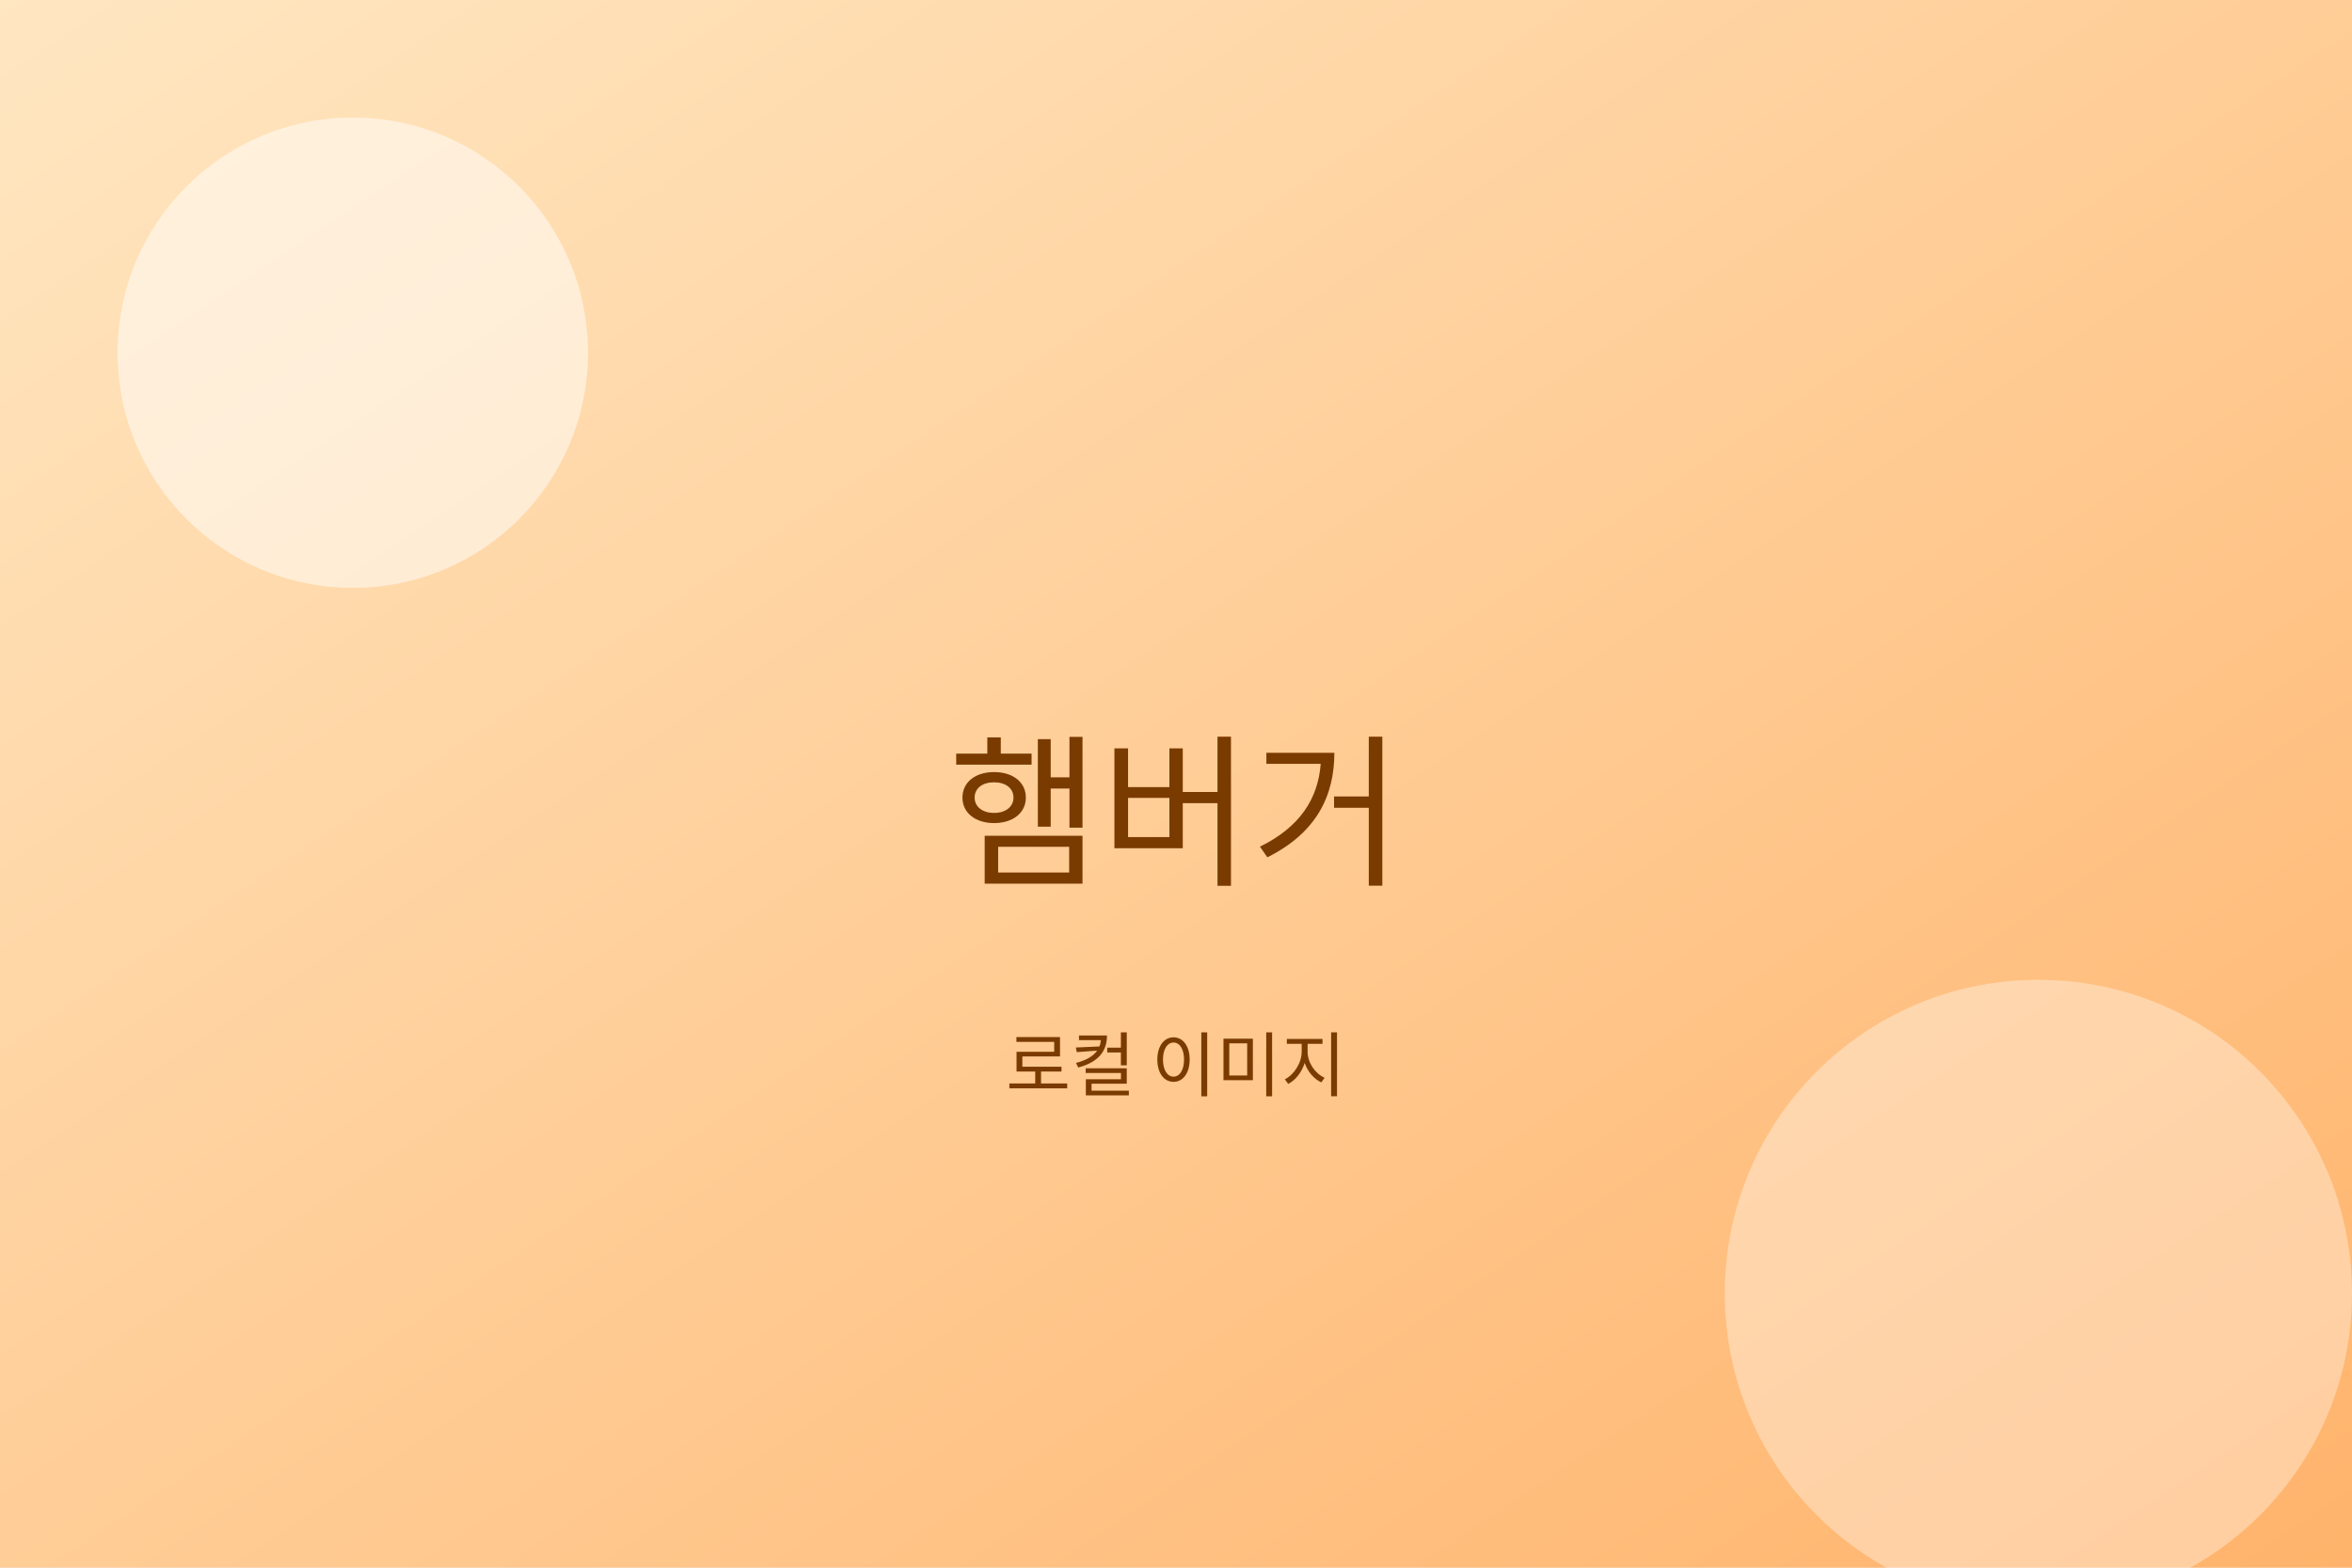
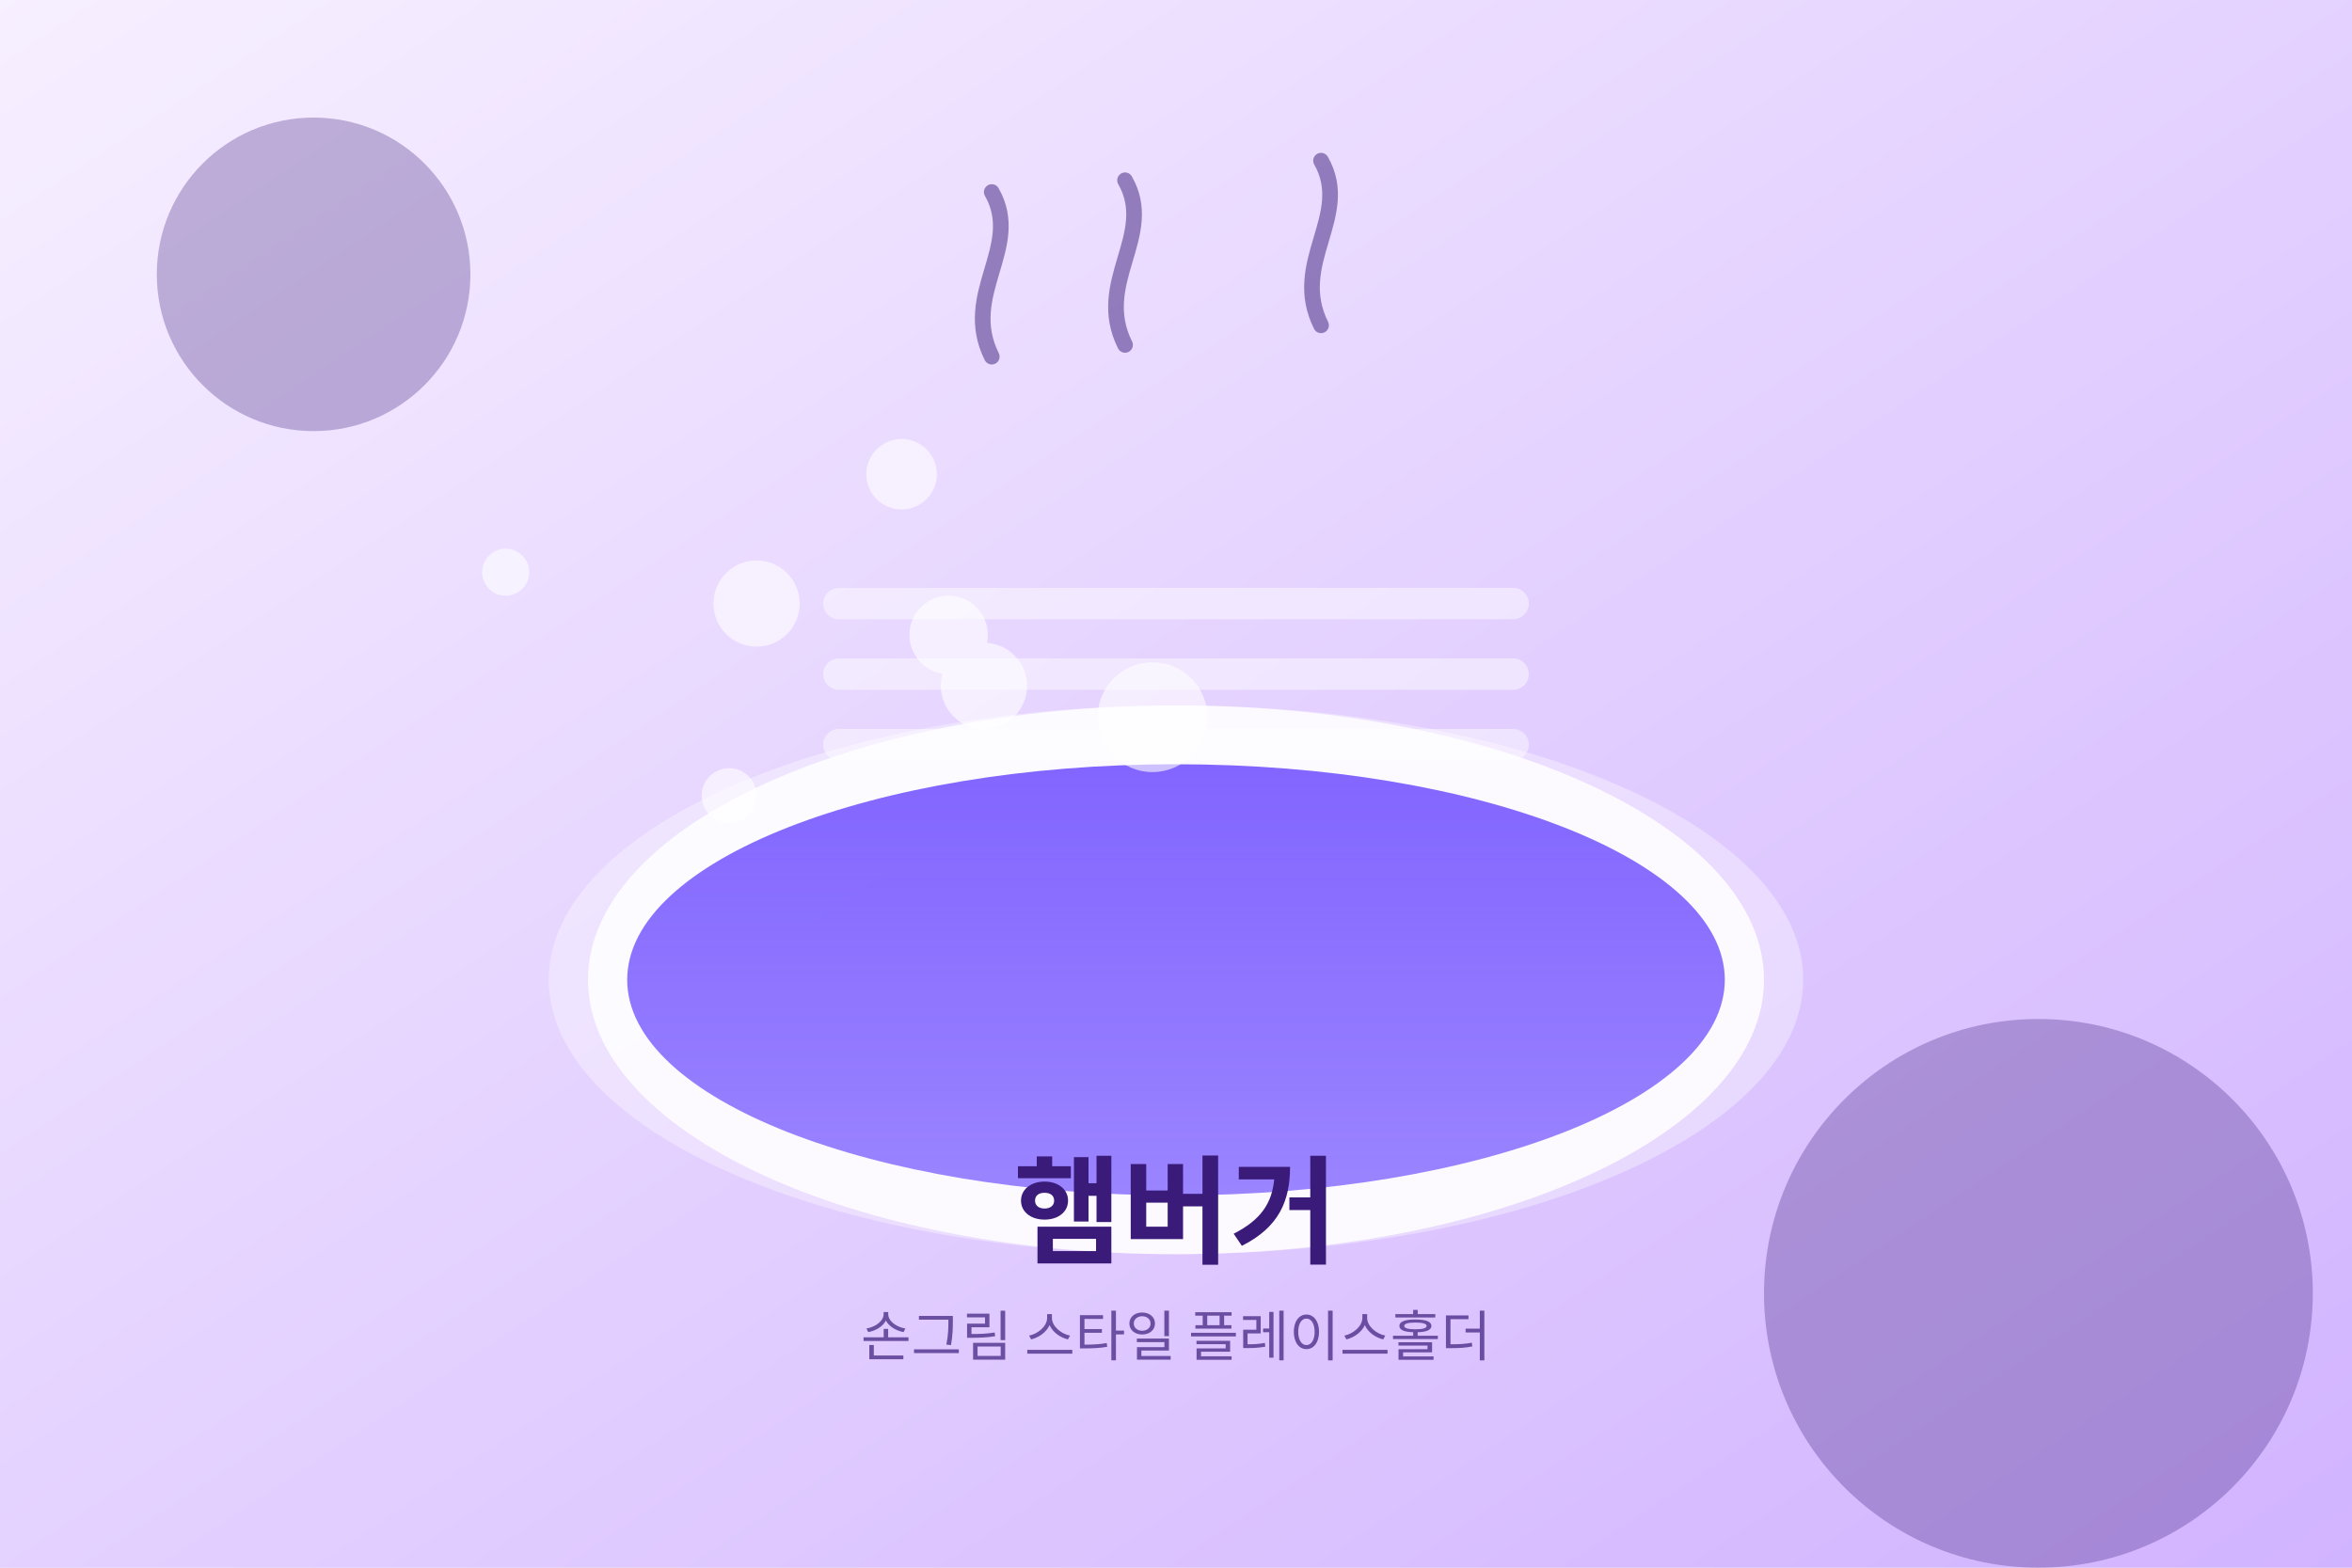
<svg xmlns="http://www.w3.org/2000/svg" width="600" height="400" viewBox="0 0 600 400">
  <defs>
    <linearGradient id="bg" x1="0" y1="0" x2="1" y2="1">
-       <stop offset="0%" stop-color="#ffe7c2" />
-       <stop offset="100%" stop-color="#ffb36b" />
+       <stop offset="0%" stop-color="#f7f0ff" />
+       <stop offset="100%" stop-color="#d1b3ff" />
+     </linearGradient>
+     <linearGradient id="food" x1="0" y1="0" x2="0" y2="1">
+       <stop offset="0%" stop-color="#7b5dff" stop-opacity="0.95" />
+       <stop offset="100%" stop-color="#7b5dff" stop-opacity="0.75" />
    </linearGradient>
  </defs>
  <rect width="100%" height="100%" fill="url(#bg)" />
-   <circle cx="90" cy="90" r="60" fill="rgba(255,255,255,0.5)" />
-   <circle cx="520" cy="330" r="80" fill="rgba(255,255,255,0.35)" />
-   <text x="50%" y="52%" dominant-baseline="middle" text-anchor="middle" font-size="42" font-family="Pretendard, 'Apple SD Gothic Neo', sans-serif" fill="#7a3b00">햄버거</text>
-   <text x="50%" y="68%" dominant-baseline="middle" text-anchor="middle" font-size="18" font-family="Pretendard, 'Apple SD Gothic Neo', sans-serif" fill="#7a3b00">로컬 이미지</text>
+   <g opacity="0.3" fill="#3a1b7a">
+     <circle cx="80" cy="70" r="40" />
+     <circle cx="520" cy="330" r="70" />
+   </g>
+   <g fill="none" stroke="#3a1b7a" stroke-width="4" stroke-linecap="round" opacity="0.5">
+     <path d="M253 91 c -8 -16 8 -28 0 -42" />
+     <path d="M287 88 c -8 -16 8 -28 0 -42" />
+     <path d="M337 83 c -8 -16 8 -28 0 -42" />
+   </g>
+   <ellipse cx="300" cy="250" rx="150" ry="70" fill="#ffffff" opacity="0.85" />
+   <ellipse cx="300" cy="250" rx="160" ry="70" fill="#ffffff" opacity="0.35" />
+   <ellipse cx="300" cy="250" rx="140" ry="55" fill="url(#food)" />
+   <rect x="210" y="150" width="180" height="8" rx="4" fill="#ffffff" opacity="0.45" />
+   <rect x="210" y="168" width="180" height="8" rx="4" fill="#ffffff" opacity="0.45" />
+   <rect x="210" y="186" width="180" height="8" rx="4" fill="#ffffff" opacity="0.45" />
+   <g fill="#ffffff" opacity="0.6">
+     <circle cx="230" cy="121" r="9" />
+     <circle cx="129" cy="146" r="6" />
+     <circle cx="193" cy="154" r="11" />
+     <circle cx="242" cy="162" r="10" />
+     <circle cx="186" cy="203" r="7" />
+     <circle cx="294" cy="183" r="14" />
+     <circle cx="251" cy="175" r="11" />
+   </g>
+   <g font-family="Pretendard, 'Apple SD Gothic Neo', sans-serif" text-anchor="middle">
+     <text x="300" y="320" font-size="30" fill="#3a1b7a" font-weight="700">햄버거</text>
+     <text x="300" y="346" font-size="14" fill="#3a1b7a" opacity="0.7">손그림 스타일 플레이스홀더</text>
+   </g>
</svg>
